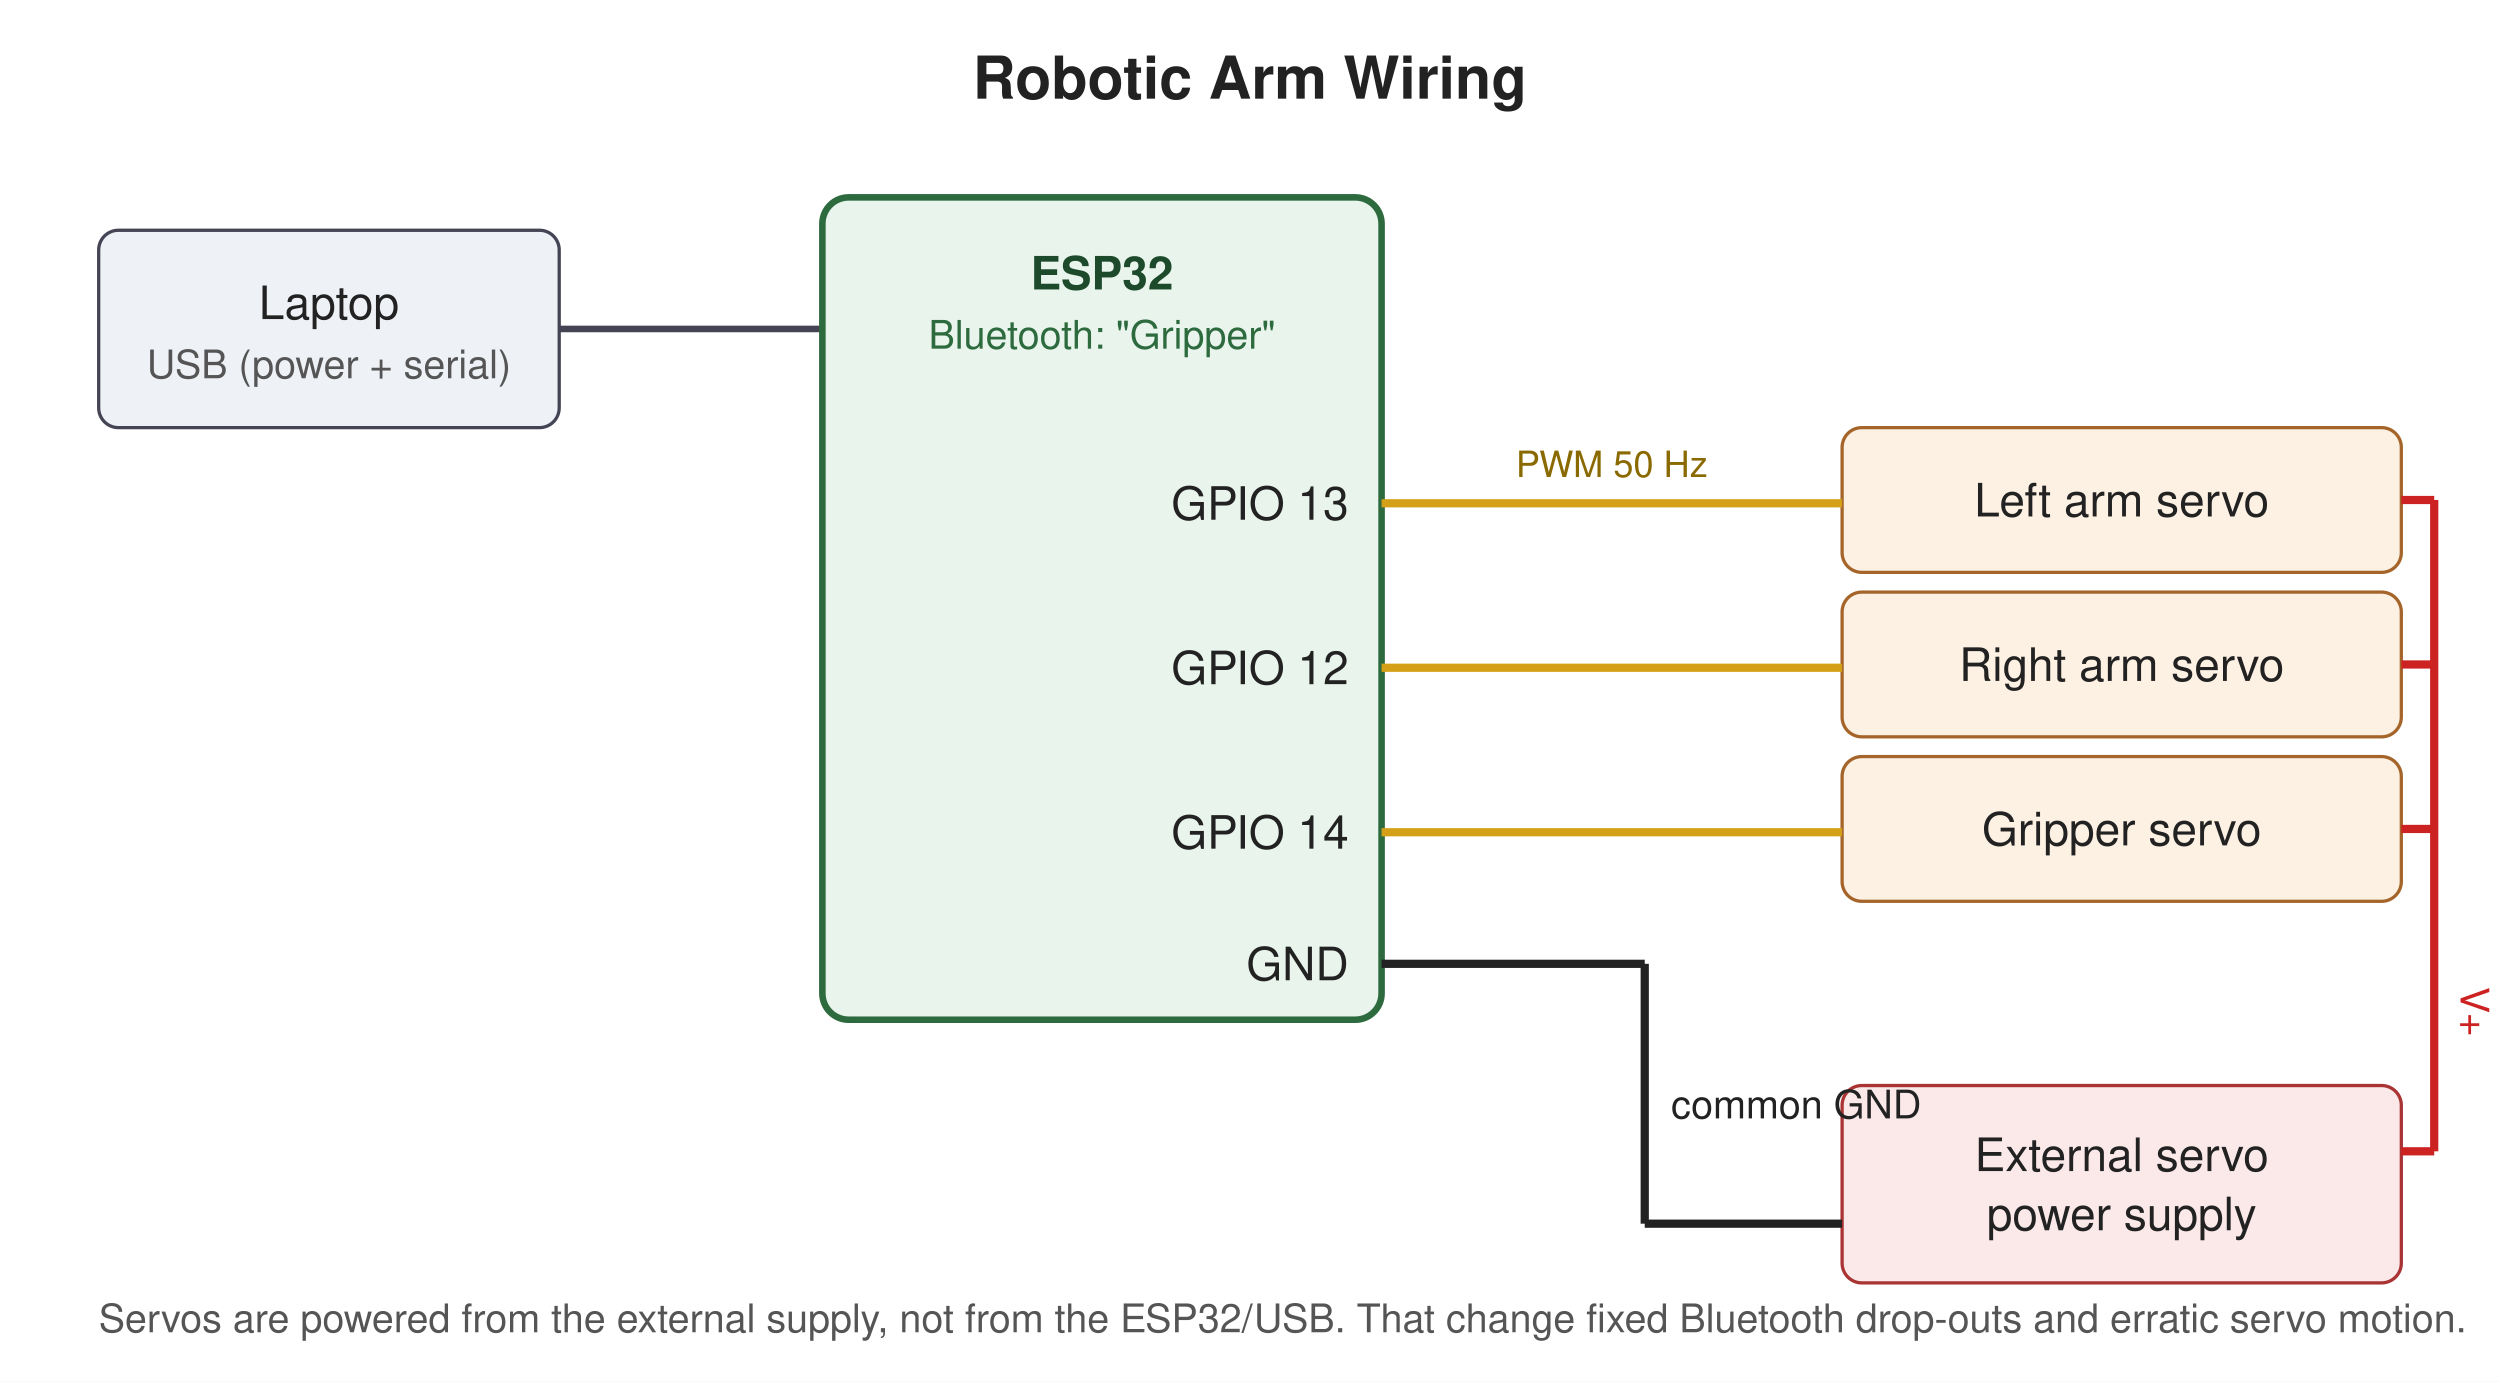
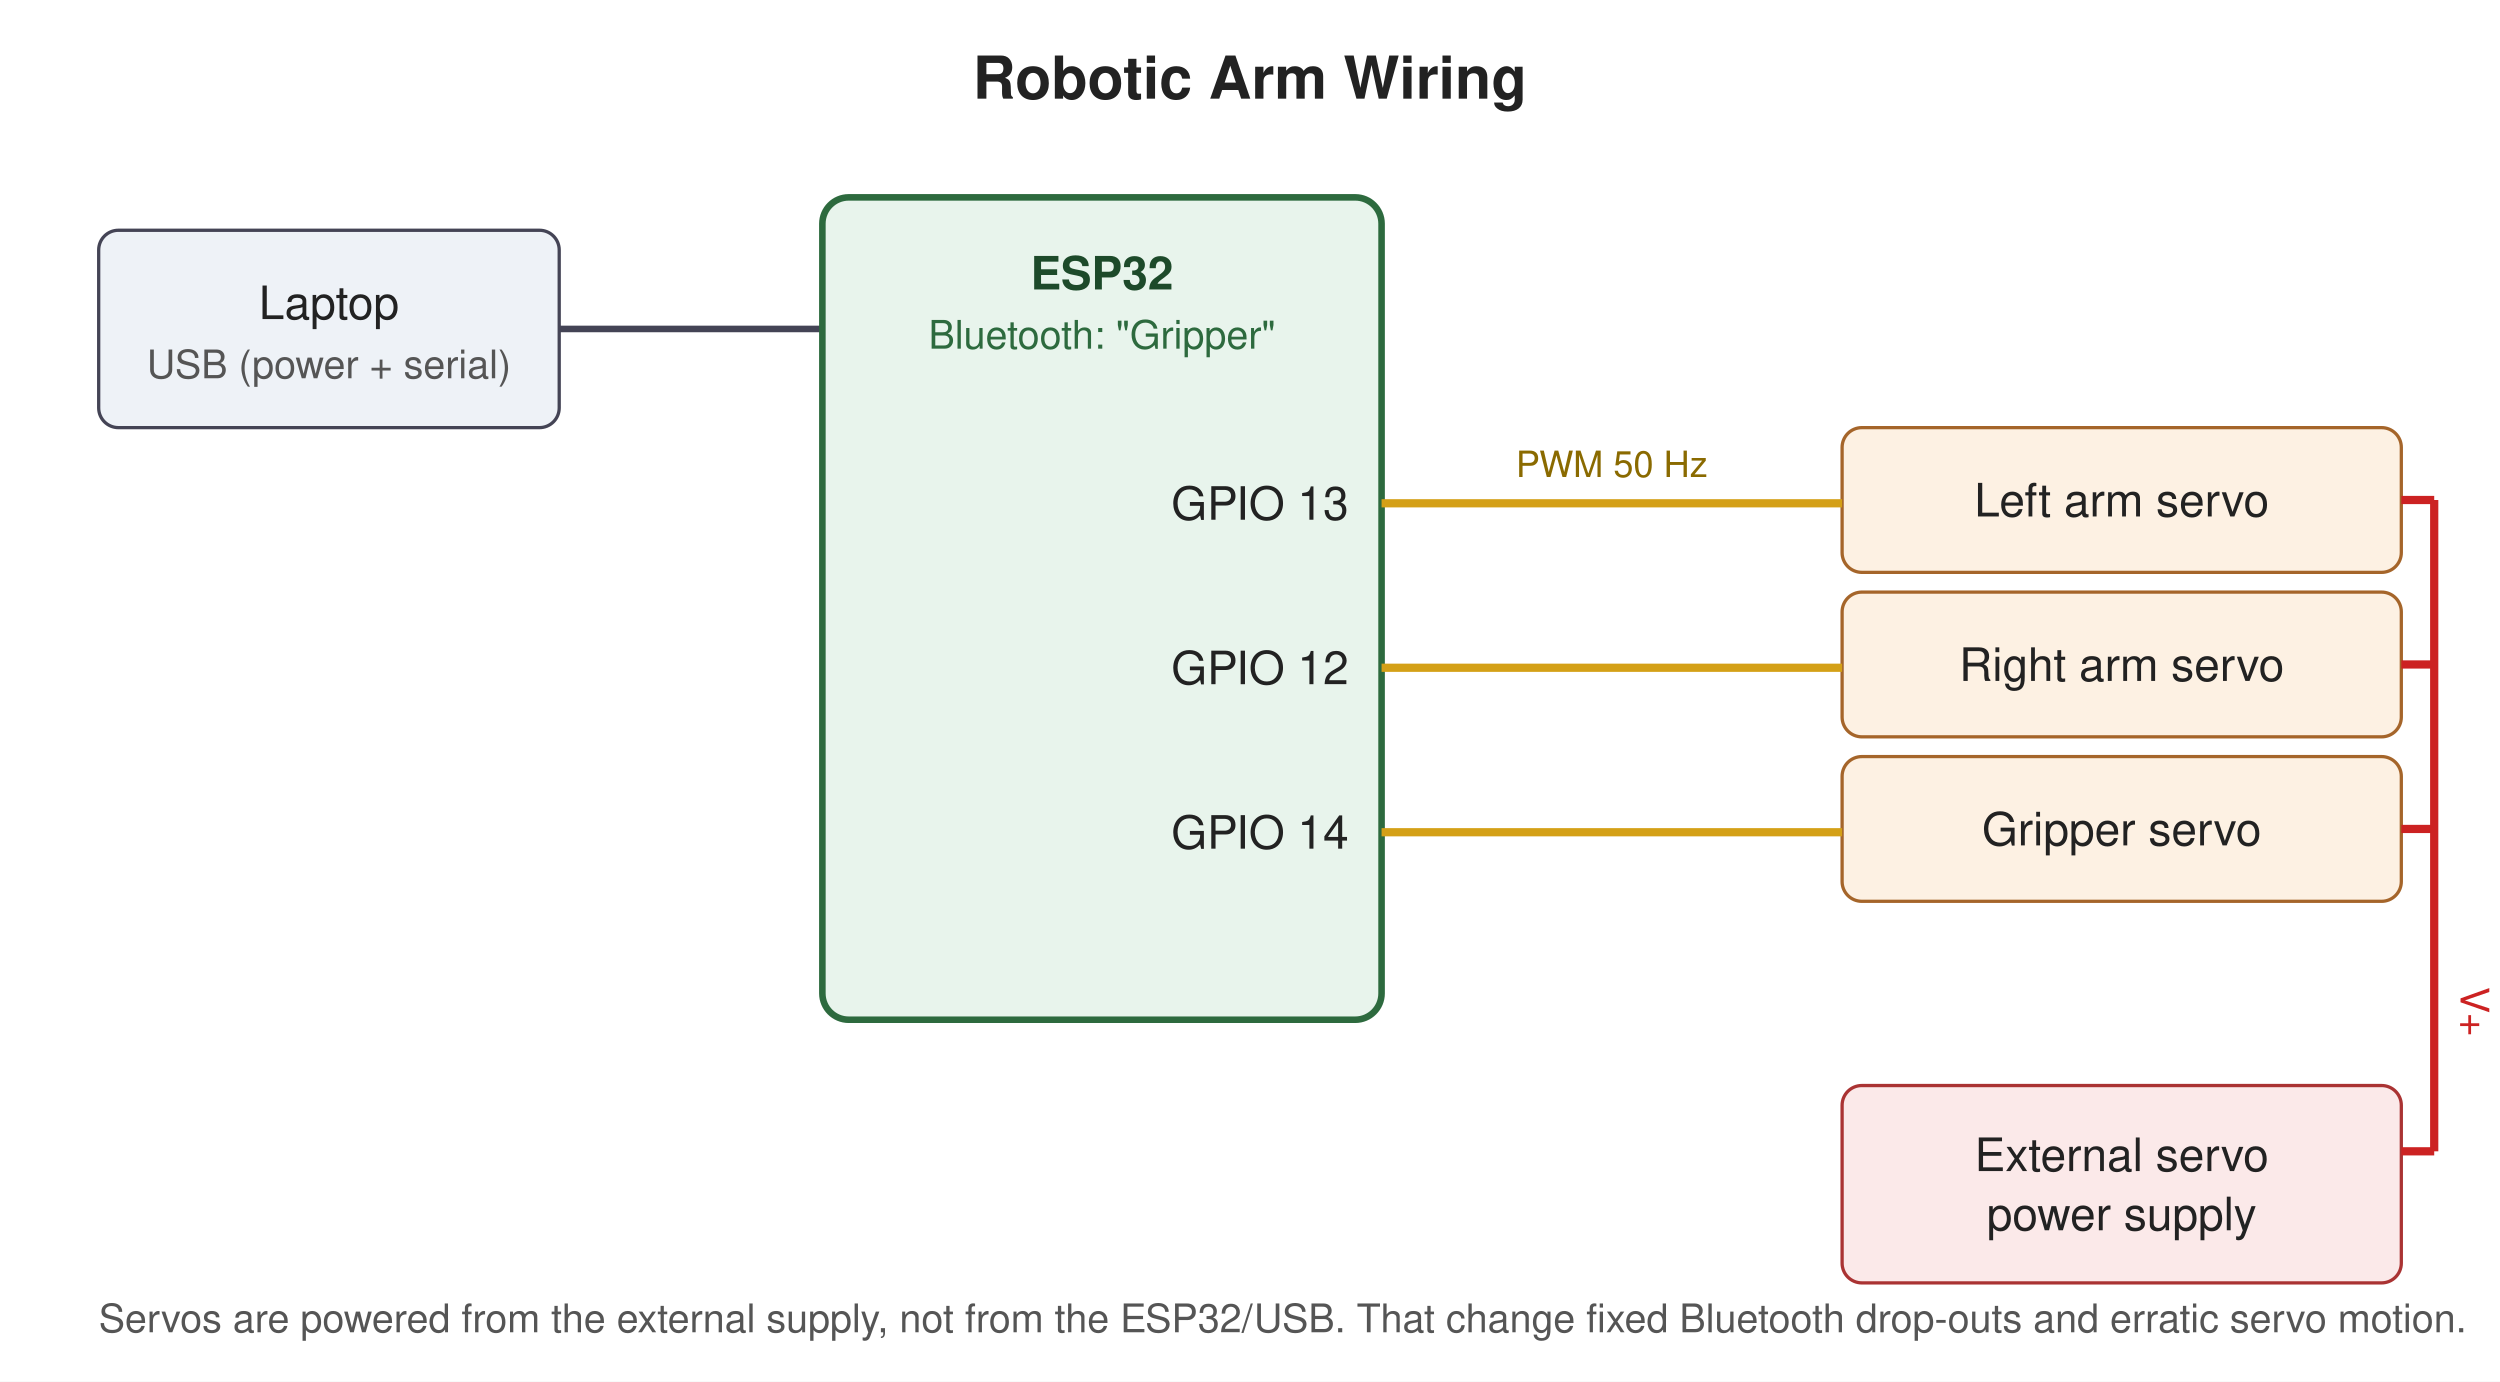
<svg xmlns="http://www.w3.org/2000/svg" viewBox="0 0 760 420" font-family="Helvetica, Arial, sans-serif" font-size="14">
  <rect width="760" height="420" fill="#ffffff" />
  <text x="380" y="30" text-anchor="middle" font-size="18" font-weight="bold" fill="#222">Robotic Arm Wiring</text>
  <rect x="30" y="70" width="140" height="60" rx="6" fill="#eef2f7" stroke="#445" />
  <text x="100" y="97" text-anchor="middle" fill="#222">Laptop</text>
  <text x="100" y="115" text-anchor="middle" font-size="12" fill="#555">USB (power + serial)</text>
  <line x1="170" y1="100" x2="250" y2="100" stroke="#445" stroke-width="2" />
  <rect x="250" y="60" width="170" height="250" rx="8" fill="#e8f4ec" stroke="#2d6a3e" stroke-width="2" />
  <text x="335" y="88" text-anchor="middle" font-weight="bold" fill="#1d4a2a">ESP32</text>
  <text x="335" y="106" text-anchor="middle" font-size="12" fill="#2d6a3e">Bluetooth: "Gripper"</text>
  <text x="410" y="158" text-anchor="end" fill="#222">GPIO 13</text>
  <text x="410" y="208" text-anchor="end" fill="#222">GPIO 12</text>
  <text x="410" y="258" text-anchor="end" fill="#222">GPIO 14</text>
-   <text x="410" y="298" text-anchor="end" fill="#222">GND</text>
  <g>
    <rect x="560" y="130" width="170" height="44" rx="6" fill="#fdf1e3" stroke="#a5652a" />
    <text x="645" y="157" text-anchor="middle" fill="#222">Left arm servo</text>
    <rect x="560" y="180" width="170" height="44" rx="6" fill="#fdf1e3" stroke="#a5652a" />
    <text x="645" y="207" text-anchor="middle" fill="#222">Right arm servo</text>
    <rect x="560" y="230" width="170" height="44" rx="6" fill="#fdf1e3" stroke="#a5652a" />
    <text x="645" y="257" text-anchor="middle" fill="#222">Gripper servo</text>
  </g>
  <g stroke="#d4a017" stroke-width="2.5">
    <line x1="420" y1="153" x2="560" y2="153" />
    <line x1="420" y1="203" x2="560" y2="203" />
    <line x1="420" y1="253" x2="560" y2="253" />
  </g>
  <text x="490" y="145" text-anchor="middle" font-size="11" fill="#8a6a00">PWM 50 Hz</text>
  <rect x="560" y="330" width="170" height="60" rx="6" fill="#fbe9e9" stroke="#a33" />
  <text x="645" y="356" text-anchor="middle" fill="#222">External servo</text>
  <text x="645" y="374" text-anchor="middle" fill="#222">power supply</text>
  <line x1="740" y1="350" x2="740" y2="152" stroke="#c22" stroke-width="2.5" />
  <line x1="730" y1="152" x2="740" y2="152" stroke="#c22" stroke-width="2.5" />
  <line x1="730" y1="202" x2="740" y2="202" stroke="#c22" stroke-width="2.5" />
  <line x1="730" y1="252" x2="740" y2="252" stroke="#c22" stroke-width="2.5" />
  <line x1="730" y1="350" x2="740" y2="350" stroke="#c22" stroke-width="2.5" />
  <text x="748" y="300" font-size="12" fill="#c22" transform="rotate(90 748 300)">V+</text>
-   <line x1="420" y1="293" x2="500" y2="293" stroke="#222" stroke-width="2.5" />
-   <line x1="500" y1="293" x2="500" y2="372" stroke="#222" stroke-width="2.5" />
-   <line x1="500" y1="372" x2="560" y2="372" stroke="#222" stroke-width="2.5" />
-   <text x="508" y="340" font-size="12" fill="#222">common GND</text>
  <text x="30" y="405" font-size="12" fill="#555">Servos are powered from the external supply, not from the ESP32/USB. That change fixed Bluetooth drop-outs and erratic servo motion.</text>
</svg>
